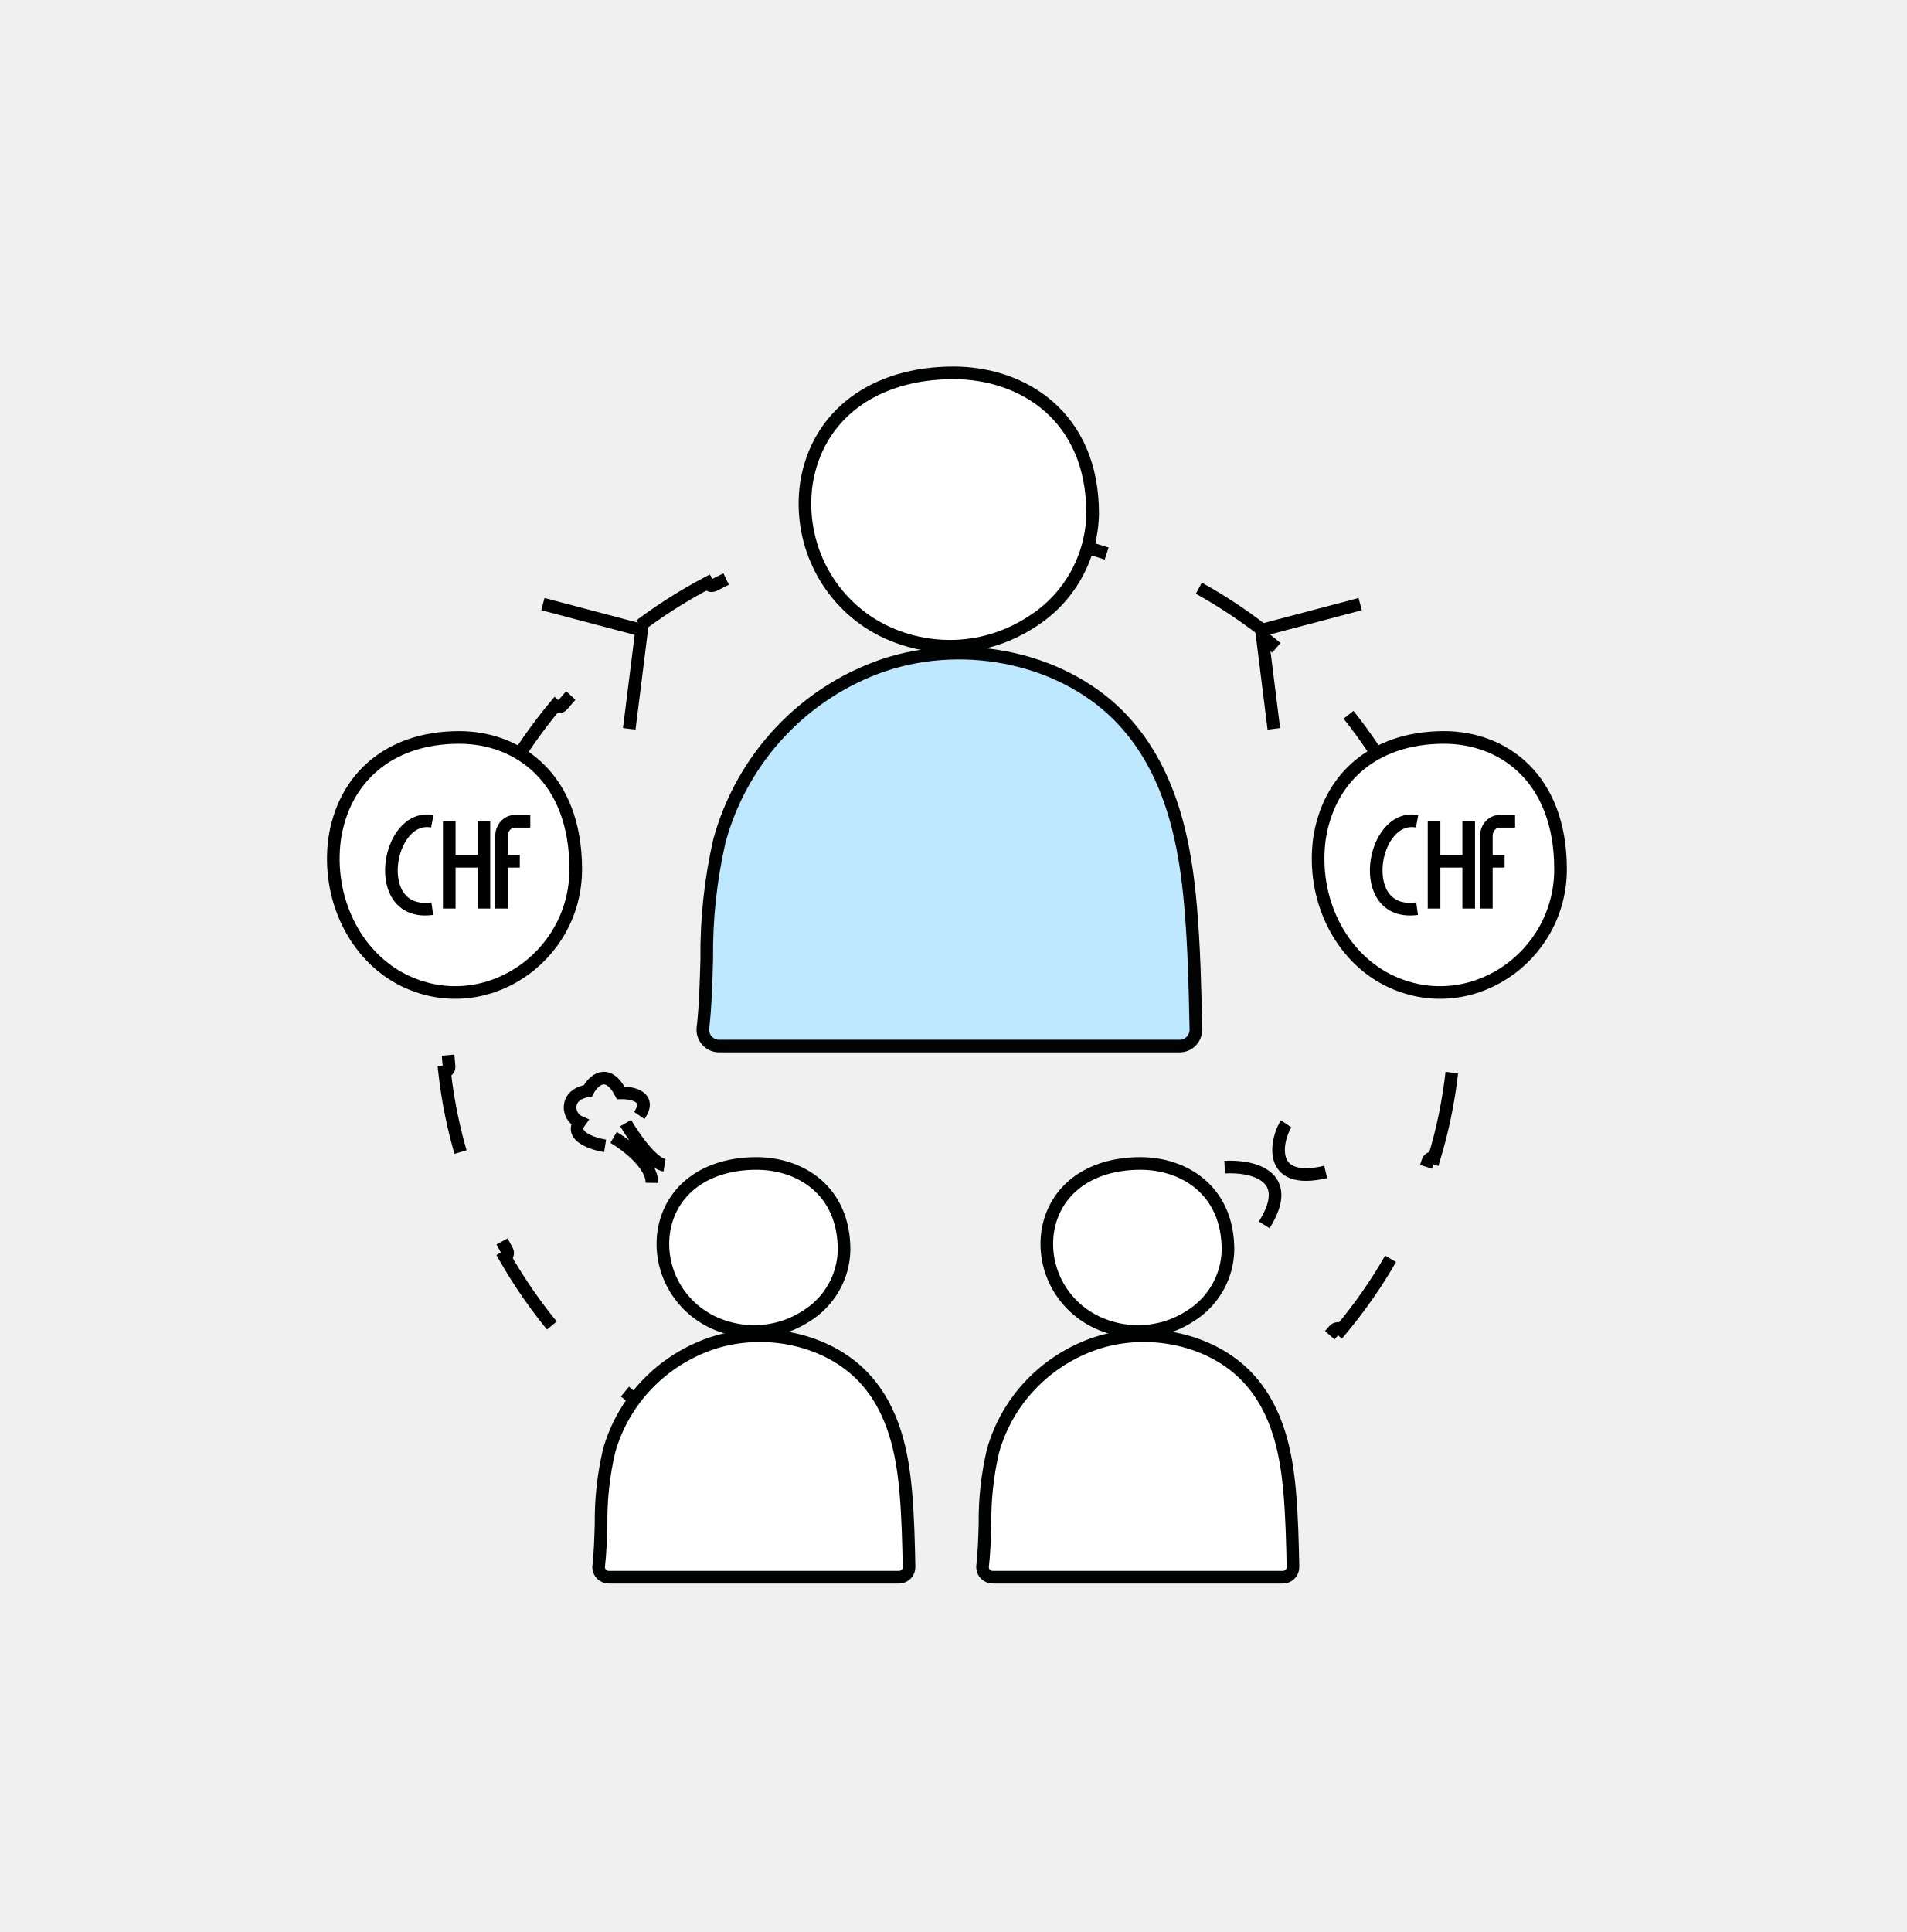
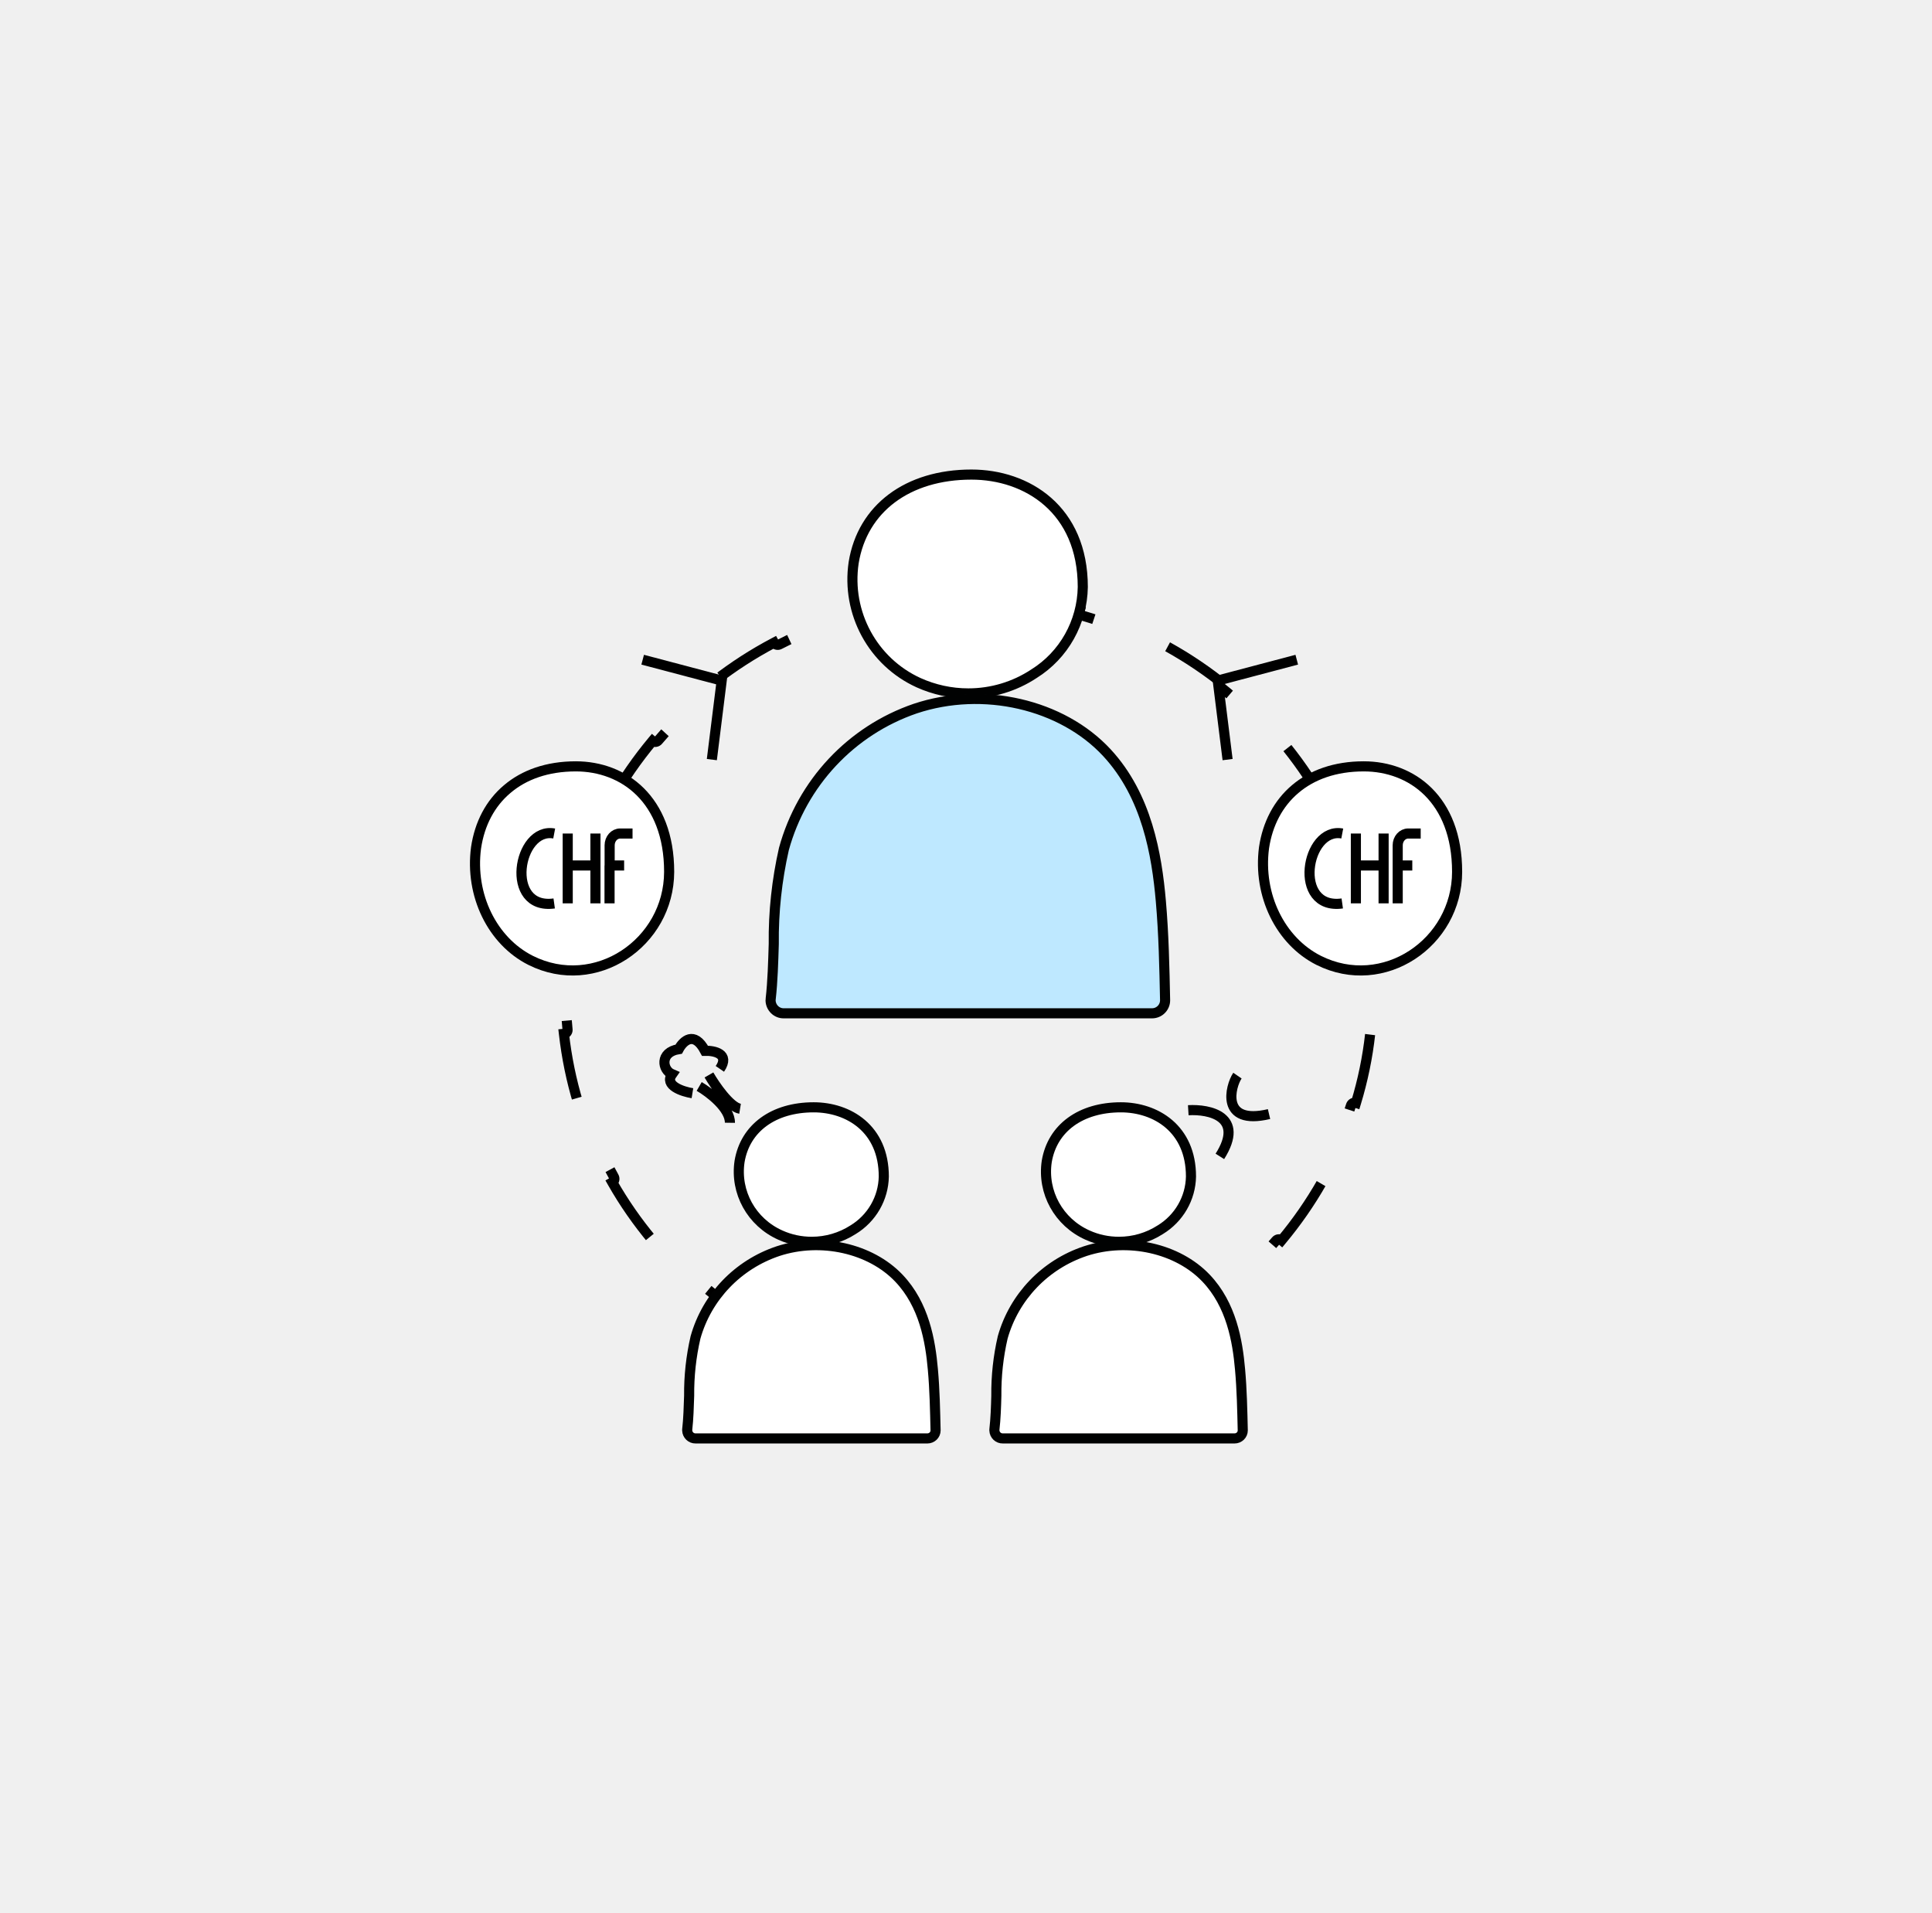
- <svg xmlns="http://www.w3.org/2000/svg" width="151" height="153" viewBox="0 0 151 153" fill="none">
-   <path d="M113.592 69.482C114.259 71.684 114.734 73.967 114.996 76.312C114.777 76.336 114.618 76.531 114.64 76.75C114.768 78.015 114.833 79.298 114.833 80.596C114.833 81.894 114.768 83.176 114.64 84.441C114.618 84.66 114.777 84.856 114.996 84.879C114.734 87.224 114.259 89.507 113.592 91.709C113.382 91.644 113.158 91.761 113.092 91.972C112.316 94.439 111.293 96.802 110.052 99.033C109.945 99.226 110.013 99.468 110.205 99.576C109.051 101.602 107.717 103.518 106.225 105.303C106.057 105.161 105.806 105.181 105.663 105.349C103.999 107.299 102.143 109.087 100.123 110.685C99.95 110.822 99.92 111.073 100.056 111.246C98.225 112.665 96.265 113.931 94.195 115.025C94.093 114.83 93.853 114.754 93.657 114.855C91.396 116.021 89.005 116.981 86.512 117.708C86.3 117.77 86.179 117.991 86.239 118.202C84.028 118.824 81.738 119.265 79.388 119.508C79.367 119.289 79.172 119.129 78.953 119.149C77.686 119.268 76.402 119.329 75.103 119.329C73.804 119.329 72.52 119.268 71.254 119.149C71.034 119.129 70.84 119.289 70.818 119.508C68.468 119.265 66.178 118.824 63.967 118.202C64.028 117.991 63.906 117.77 63.694 117.708C61.201 116.981 58.81 116.021 56.549 114.855C56.354 114.754 56.113 114.83 56.011 115.025C53.941 113.931 51.981 112.665 50.15 111.246C50.286 111.073 50.256 110.822 50.084 110.685C48.063 109.087 46.207 107.299 44.544 105.349C44.401 105.181 44.149 105.161 43.981 105.303C42.489 103.518 41.156 101.602 40.001 99.576C40.193 99.468 40.261 99.226 40.154 99.033C38.913 96.802 37.891 94.439 37.114 91.972C37.048 91.761 36.825 91.644 36.614 91.709C35.947 89.507 35.473 87.224 35.211 84.879C35.429 84.856 35.589 84.66 35.566 84.441C35.439 83.176 35.373 81.894 35.373 80.596C35.373 79.298 35.439 78.015 35.566 76.75C35.589 76.531 35.429 76.336 35.211 76.312C35.473 73.967 35.947 71.684 36.614 69.482C36.825 69.547 37.048 69.43 37.114 69.22C37.891 66.752 38.913 64.389 40.154 62.158C40.261 61.966 40.193 61.723 40.001 61.615C41.156 59.589 42.489 57.674 43.981 55.889C44.149 56.031 44.401 56.01 44.544 55.843C46.207 53.893 48.063 52.105 50.084 50.506C50.256 50.369 50.286 50.119 50.15 49.946C51.981 48.527 53.941 47.261 56.011 46.166C56.113 46.362 56.354 46.438 56.549 46.337C58.81 45.171 61.201 44.211 63.694 43.483C63.906 43.422 64.028 43.201 63.967 42.989C66.178 42.368 68.468 41.926 70.818 41.683C70.84 41.902 71.034 42.063 71.254 42.042C72.52 41.923 73.804 41.863 75.103 41.863C76.402 41.863 77.686 41.923 78.953 42.042C79.172 42.063 79.367 41.902 79.388 41.683C81.738 41.926 84.028 42.368 86.239 42.989C86.179 43.201 86.3 43.422 86.512 43.483C89.005 44.211 91.396 45.171 93.657 46.337C93.853 46.438 94.093 46.361 94.195 46.166C96.265 47.261 98.225 48.527 100.056 49.946C99.92 50.119 99.95 50.369 100.123 50.506C102.143 52.105 103.999 53.893 105.663 55.843C105.806 56.01 106.057 56.031 106.225 55.889C107.717 57.674 109.051 59.589 110.205 61.615C110.013 61.723 109.945 61.966 110.052 62.158C111.293 64.389 112.316 66.752 113.092 69.22C113.158 69.43 113.382 69.547 113.592 69.482Z" stroke="black" strokeWidth="0.8" strokeLinecap="round" stroke-dasharray="8 8" />
-   <g clipPath="url(#clip0_772_20965)">
-     <path d="M75.579 29.41C68.812 29.41 64.506 32.998 63.66 38.175C62.921 43.208 65.586 48.123 70.187 50.211C77.937 53.7 86.757 48.335 86.757 40.707C86.757 32.944 81.278 29.41 75.579 29.41Z" fill="white" />
-     <path d="M75.227 51.18C73.529 51.178 71.851 50.815 70.303 50.115C65.769 48.053 63.144 43.204 63.874 38.243C64.747 32.865 69.215 29.528 75.524 29.528C81.009 29.528 86.544 32.968 86.544 40.66C86.486 44.162 84.667 47.393 81.715 49.238C79.786 50.506 77.531 51.18 75.227 51.18Z" stroke="#010202" stroke-miterlimit="10" />
-     <path d="M55.848 83.02C56.434 77.593 55.839 72.017 57.201 66.724C58.885 60.069 63.697 54.668 70.081 52.272C76.465 50.046 84.216 51.695 88.673 56.719C92.376 60.898 93.527 66.688 93.993 72.22C94.292 75.812 94.364 79.417 94.435 83.019L55.848 83.02Z" fill="#BEE8FF" />
-     <path d="M93.4 82.838H56.98C56.27 82.852 55.682 82.284 55.665 81.569C55.665 81.523 55.668 81.477 55.673 81.431C55.876 79.644 55.923 77.782 55.975 75.981C55.939 72.815 56.277 69.656 56.983 66.571C58.768 60.053 63.638 54.848 69.988 52.675C76.692 50.441 84.488 52.231 88.948 57.035C92.92 61.311 93.893 67.136 94.297 71.733C94.585 75.016 94.652 78.335 94.72 81.546C94.718 82.262 94.14 82.841 93.43 82.839H93.4V82.838Z" stroke="#010202" stroke-miterlimit="10" />
+ <svg xmlns="http://www.w3.org/2000/svg" version="1.1" id="Layer_1" x="0px" y="0px" viewBox="0 0 200 198" style="enable-background:new 0 0 200 198;" xml:space="preserve">
+   <style type="text/css">
+         .st0{fill:#FFFFFF;}
+         .st1{fill:#BEE8FF;}
+         .st2{fill:none;stroke:#FFFFFF;stroke-miterlimit:10;}
+         .st3{fill:none;stroke:#FFFFFF;stroke-width:0.789;stroke-miterlimit:10;}
+         .st4{fill:#BFE8FB;}
+         .st5{fill:none;stroke:#FFFFFF;stroke-width:0.789;}
+         .st6{fill:#DFDFDE;}
+         .st7{fill:none;stroke:#FFFFFF;stroke-width:0.936;stroke-linecap:round;}
+         .st8{fill:none;stroke:#FFFFFF;stroke-width:0.895;stroke-linecap:round;}
+         .st9{fill:#C1E8FB;stroke:#FFFFFF;stroke-width:0.936;stroke-linecap:round;}
+         .st10{fill:none;stroke:#FFFFFF;stroke-width:1.179;stroke-miterlimit:10;}
+         .st11{fill:none;stroke:#000000;stroke-width:0.75;stroke-miterlimit:10;}
+         .st12{fill:#BEE7FA;}
+         .st13{fill:none;stroke:#000000;stroke-width:0.75;}
+         .st14{fill:#DEDEDD;}
+         .st15{fill:none;stroke:#000000;stroke-width:1.934;stroke-linecap:round;}
+         .st16{fill:#BFE7FA;stroke:#000000;stroke-width:1.934;}
+         .st17{fill:#1A1A1A;}
+         .st18{fill:none;stroke:#000000;stroke-width:1.21;stroke-linecap:round;}
+         .st19{fill:#1C1C1B;}
+         .st20{opacity:0.129;}
+         .st21{fill:none;stroke:#000000;stroke-width:1.099;stroke-linecap:round;}
+         .st22{fill:none;stroke:#000000;stroke-width:0.883;stroke-miterlimit:10;}
+         .st23{fill:none;stroke:#000000;stroke-width:1.374;stroke-miterlimit:10;}
+         .st24{fill:none;stroke:#000000;stroke-width:1.046;stroke-dasharray:8.368,8.368;}
+         .st25{fill:none;stroke:#010202;stroke-width:1.046;stroke-miterlimit:10;}
+         .st26{fill:#FFFFFF;stroke:#000000;stroke-width:1.046;}
+         .st27{fill:none;stroke:#000000;stroke-width:1.046;}
+         .st28{fill:none;stroke:#FFFFFF;stroke-width:1.046;stroke-miterlimit:10;}
+         .st29{fill:#BEE8FF;stroke:#FFFFFF;stroke-miterlimit:10;}
+         .st30{fill:none;stroke:#FFFFFF;stroke-width:1.046;}
+     </style>
+   <g>
+     <path class="st24" d="M140.37,90.91c0.7,2.3,1.19,4.69,1.47,7.14c-0.23,0.02-0.4,0.23-0.37,0.46c0.13,1.32,0.2,2.66,0.2,4.02   c0,1.36-0.07,2.7-0.2,4.02c-0.02,0.23,0.14,0.43,0.37,0.46c-0.27,2.45-0.77,4.84-1.47,7.14c-0.22-0.07-0.45,0.05-0.52,0.27   c-0.81,2.58-1.88,5.05-3.18,7.39c-0.11,0.2-0.04,0.46,0.16,0.57c-1.21,2.12-2.6,4.12-4.16,5.99c-0.18-0.15-0.44-0.13-0.59,0.05   c-1.74,2.04-3.68,3.91-5.79,5.58c-0.18,0.14-0.21,0.41-0.07,0.59c-1.91,1.48-3.97,2.81-6.13,3.95c-0.11-0.2-0.36-0.28-0.56-0.18   c-2.36,1.22-4.87,2.22-7.47,2.98c-0.22,0.06-0.35,0.3-0.29,0.52c-2.31,0.65-4.71,1.11-7.17,1.37c-0.02-0.23-0.23-0.4-0.46-0.38   c-1.32,0.12-2.67,0.19-4.03,0.19c-1.36,0-2.7-0.06-4.03-0.19c-0.23-0.02-0.43,0.15-0.46,0.38c-2.46-0.25-4.85-0.72-7.17-1.37   c0.06-0.22-0.06-0.45-0.29-0.52c-2.61-0.76-5.11-1.76-7.47-2.98c-0.2-0.11-0.46-0.03-0.56,0.18c-2.17-1.14-4.22-2.47-6.13-3.95   c0.14-0.18,0.11-0.44-0.07-0.59c-2.11-1.67-4.05-3.54-5.79-5.58c-0.15-0.18-0.41-0.2-0.59-0.05c-1.56-1.87-2.96-3.87-4.16-5.99   c0.2-0.11,0.27-0.37,0.16-0.57c-1.3-2.33-2.37-4.81-3.18-7.39c-0.07-0.22-0.3-0.34-0.52-0.27c-0.7-2.3-1.19-4.69-1.47-7.14   c0.23-0.02,0.4-0.23,0.37-0.46c-0.13-1.32-0.2-2.66-0.2-4.02c0-1.36,0.07-2.7,0.2-4.02c0.02-0.23-0.14-0.43-0.37-0.46   c0.27-2.45,0.77-4.84,1.47-7.14c0.22,0.07,0.45-0.05,0.52-0.27c0.81-2.58,1.88-5.05,3.18-7.39c0.11-0.2,0.04-0.46-0.16-0.57   c1.21-2.12,2.6-4.12,4.16-5.99c0.18,0.15,0.44,0.13,0.59-0.05c1.74-2.04,3.68-3.91,5.79-5.58c0.18-0.14,0.21-0.4,0.07-0.59   c1.91-1.48,3.96-2.81,6.13-3.95c0.11,0.2,0.36,0.28,0.56,0.18c2.37-1.22,4.87-2.22,7.47-2.98c0.22-0.06,0.35-0.3,0.29-0.52   c2.31-0.65,4.71-1.11,7.17-1.37c0.02,0.23,0.23,0.4,0.46,0.38c1.32-0.12,2.67-0.19,4.03-0.19c1.36,0,2.7,0.06,4.03,0.19   c0.23,0.02,0.43-0.15,0.46-0.38c2.46,0.25,4.85,0.72,7.17,1.37c-0.06,0.22,0.06,0.45,0.29,0.52c2.61,0.76,5.11,1.76,7.47,2.98   c0.2,0.11,0.46,0.03,0.56-0.18c2.17,1.14,4.22,2.47,6.13,3.95c-0.14,0.18-0.11,0.44,0.07,0.59c2.11,1.67,4.05,3.54,5.79,5.58   c0.15,0.18,0.41,0.2,0.59,0.05c1.56,1.87,2.96,3.87,4.16,5.99c-0.2,0.11-0.27,0.37-0.16,0.57c1.3,2.33,2.37,4.81,3.18,7.39   C139.91,90.86,140.15,90.98,140.37,90.91z" />
+     <g>
+       <path class="st0" d="M100.61,49c-7.08,0-11.58,3.75-12.47,9.17c-0.77,5.26,2.02,10.4,6.83,12.59c8.11,3.65,17.33-1.96,17.33-9.94    C112.3,52.7,106.57,49,100.61,49z" />
+       <path class="st25" d="M100.24,71.77c-1.78,0-3.53-0.38-5.15-1.11c-4.74-2.16-7.49-7.23-6.72-12.42c0.91-5.62,5.59-9.12,12.19-9.12    c5.74,0,11.53,3.6,11.53,11.64c-0.06,3.66-1.96,7.04-5.05,8.97C105.01,71.07,102.65,71.77,100.24,71.77z" />
+       <path class="st1" d="M79.97,105.07c0.61-5.68-0.01-11.51,1.42-17.05c1.76-6.96,6.79-12.61,13.47-15.12    c6.68-2.33,14.78-0.6,19.45,4.65c3.87,4.37,5.08,10.43,5.56,16.21c0.31,3.76,0.39,7.53,0.46,11.3L79.97,105.07z" />
+       <path class="st25" d="M119.25,104.88H81.15c-0.74,0.02-1.36-0.58-1.38-1.33c0-0.05,0-0.1,0.01-0.14c0.21-1.87,0.26-3.82,0.32-5.7    c-0.04-3.31,0.32-6.62,1.05-9.84c1.87-6.82,6.96-12.26,13.6-14.53c7.01-2.34,15.17-0.46,19.83,4.56    c4.15,4.47,5.17,10.57,5.59,15.37c0.3,3.43,0.37,6.9,0.44,10.26c0,0.75-0.61,1.35-1.35,1.35L119.25,104.88L119.25,104.88z" />
+     </g>
+     <g>
+       <path class="st0" d="M84.26,114.53c-4.46,0-7.29,2.31-7.85,5.64c-0.49,3.24,1.27,6.4,4.3,7.74c5.1,2.24,10.91-1.21,10.91-6.11    C91.62,116.81,88.01,114.53,84.26,114.53z" />
+       <path class="st25" d="M84.03,128.53c-1.12,0-2.22-0.23-3.24-0.69c-2.99-1.33-4.71-4.44-4.23-7.63c0.58-3.46,3.52-5.6,7.67-5.6    c3.61,0,7.26,2.21,7.26,7.16c-0.04,2.25-1.24,4.33-3.18,5.51C87.03,128.1,85.54,128.53,84.03,128.53z" />
+       <path class="st0" d="M71.26,149c0.39-3.49-0.01-7.07,0.89-10.48c1.11-4.28,4.28-7.75,8.48-9.29c4.2-1.43,9.31-0.37,12.24,2.86    c2.44,2.69,3.2,6.41,3.5,9.97c0.2,2.31,0.24,4.63,0.29,6.94H71.26z" />
+       <path class="st25" d="M95.99,148.88H72.01c-0.47,0.01-0.85-0.36-0.87-0.82c0-0.03,0-0.06,0-0.09c0.13-1.15,0.16-2.35,0.2-3.5    c-0.02-2.03,0.2-4.07,0.66-6.05c1.18-4.19,4.38-7.54,8.56-8.93c4.41-1.44,9.55-0.29,12.49,2.8c2.62,2.75,3.26,6.49,3.52,9.45    c0.19,2.11,0.23,4.24,0.28,6.31c0,0.46-0.38,0.83-0.85,0.83L95.99,148.88L95.99,148.88z" />
+     </g>
+     <path class="st26" d="M136.51,99.4c-3.97-2-6.3-6.75-5.66-11.65c0.37-2.51,1.49-4.61,3.23-6.08c1.74-1.48,4.13-2.35,7.1-2.35   c2.47,0,4.88,0.85,6.67,2.63c1.78,1.77,2.99,4.49,2.99,8.29C150.83,97.61,143.19,102.75,136.51,99.4z" />
+     <path class="st26" d="M54.93,99.4c-3.97-2-6.3-6.75-5.65-11.65c0.37-2.51,1.48-4.61,3.23-6.08c1.74-1.48,4.13-2.35,7.1-2.35   c2.47,0,4.88,0.85,6.67,2.63c1.78,1.77,2.99,4.49,2.99,8.29C69.25,97.61,61.61,102.75,54.93,99.4z" />
+     <path class="st0" d="M116.06,114.53c-4.46,0-7.29,2.31-7.85,5.64c-0.49,3.24,1.27,6.4,4.3,7.74c5.1,2.24,10.91-1.21,10.91-6.11   C123.43,116.81,119.82,114.53,116.06,114.53z" />
+     <path class="st25" d="M115.83,128.53c-1.12,0-2.22-0.23-3.24-0.69c-2.99-1.33-4.71-4.44-4.23-7.63c0.58-3.46,3.52-5.6,7.67-5.6   c3.61,0,7.26,2.21,7.26,7.16c-0.04,2.25-1.24,4.33-3.18,5.51C118.83,128.1,117.35,128.53,115.83,128.53z" />
+     <path class="st0" d="M103.07,149c0.39-3.49-0.01-7.07,0.89-10.48c1.11-4.28,4.28-7.75,8.48-9.29c4.2-1.43,9.31-0.37,12.24,2.86   c2.44,2.69,3.2,6.41,3.5,9.97c0.2,2.31,0.24,4.63,0.29,6.94H103.07z" />
+     <path class="st25" d="M127.8,148.88h-23.99c-0.47,0.01-0.85-0.36-0.87-0.82c0-0.03,0-0.06,0-0.09c0.13-1.15,0.17-2.35,0.2-3.5   c-0.02-2.03,0.2-4.07,0.66-6.05c1.18-4.19,4.38-7.54,8.56-8.93c4.41-1.44,9.55-0.29,12.49,2.8c2.62,2.75,3.26,6.49,3.52,9.45   c0.19,2.11,0.23,4.24,0.28,6.31c0,0.46-0.38,0.83-0.85,0.83L127.8,148.88L127.8,148.88z" />
+     <path class="st27" d="M123.01,114.91c2.18-0.13,5.89,0.64,3.27,4.78 M128.1,111.33c-0.73,1.06-1.82,5.18,3.27,3.98" />
+     <path class="st27" d="M138.95,86.27c-3.79-0.72-5.19,7.96,0,7.24 M140.36,86.27v3.32 M140.36,93.5v-3.92 M143.23,86.27v3.32    M143.23,93.5v-3.92 M140.36,89.58h2.87 M144.69,93.5v-3.92 M147.07,86.27h-1.29c-0.61,0-1.09,0.55-1.09,1.22v2.09 M144.69,89.58   h1.51" />
+     <path class="st27" d="M57.37,86.27c-3.79-0.72-5.19,7.96,0,7.24 M58.77,86.27v3.32 M58.77,93.5v-3.92 M61.64,86.27v3.32    M61.64,93.5v-3.92 M58.77,89.58h2.87 M63.1,93.5v-3.92 M65.48,86.27H64.2c-0.61,0-1.09,0.55-1.09,1.22v2.09 M63.1,89.58h1.51" />
+     <path class="st27" d="M66.53,68.28l8.18,2.16l-1.02,8.18" />
+     <path class="st27" d="M134.24,68.28l-8.18,2.16l1.02,8.18" />
+     <path class="st27" d="M72.38,112.45c1.07,0.62,3.2,2.25,3.18,3.76 M73.39,111.26c0.63,1.09,2.17,3.33,3.22,3.5 M71.68,113.15   c-1.05-0.17-2.95-0.8-2.11-1.97c-1.01-0.43-1.31-2.27,0.69-2.59c0.44-0.83,1.59-1.96,2.72,0.17c0.96-0.03,2.61,0.31,1.54,1.87" />
  </g>
-   <g clipPath="url(#clip1_772_20965)">
-     <path d="M59.949 92.064C55.688 92.064 52.977 94.27 52.444 97.452C51.98 100.546 53.657 103.567 56.554 104.85C61.434 106.995 66.987 103.697 66.987 99.008C66.987 94.237 63.537 92.064 59.949 92.064Z" fill="white" />
-     <path d="M59.728 105.446C58.659 105.445 57.602 105.222 56.627 104.791C53.772 103.524 52.12 100.543 52.579 97.494C53.129 94.188 55.942 92.137 59.914 92.137C63.368 92.137 66.853 94.252 66.853 98.98C66.817 101.132 65.671 103.118 63.812 104.252C62.598 105.032 61.178 105.446 59.728 105.446Z" stroke="#010202" stroke-miterlimit="10" />
-     <path d="M47.526 125.017C47.895 121.681 47.52 118.254 48.378 115C49.438 110.909 52.468 107.59 56.488 106.117C60.507 104.749 65.388 105.762 68.193 108.85C70.525 111.419 71.25 114.979 71.543 118.379C71.731 120.586 71.776 122.802 71.822 125.017L47.526 125.017Z" fill="white" />
-     <path d="M71.17 124.905H48.239C47.791 124.914 47.422 124.565 47.411 124.125C47.411 124.097 47.412 124.069 47.416 124.04C47.543 122.942 47.573 121.797 47.606 120.69C47.583 118.745 47.796 116.802 48.24 114.906C49.364 110.9 52.431 107.701 56.429 106.365C60.65 104.992 65.558 106.092 68.367 109.045C70.868 111.673 71.48 115.254 71.734 118.08C71.916 120.097 71.958 122.137 72.001 124.111C71.999 124.551 71.636 124.907 71.188 124.906H71.17V124.905Z" stroke="#010202" stroke-miterlimit="10" />
-   </g>
-   <path d="M109.908 77.599C106.116 75.682 103.886 71.145 104.501 66.464C104.854 64.067 105.921 62.058 107.585 60.647C109.249 59.236 111.538 58.4 114.372 58.4C116.735 58.4 119.036 59.216 120.745 60.91C122.45 62.601 123.6 65.202 123.6 68.838C123.6 75.884 116.294 80.801 109.908 77.599Z" fill="white" stroke="black" strokeWidth="0.8" />
-   <path d="M31.908 77.599C28.116 75.682 25.886 71.145 26.501 66.464C26.854 64.067 27.921 62.058 29.585 60.647C31.249 59.236 33.538 58.4 36.372 58.4C38.735 58.4 41.036 59.216 42.745 60.91C44.45 62.601 45.6 65.202 45.6 68.838C45.6 75.884 38.294 80.801 31.908 77.599Z" fill="white" stroke="black" strokeWidth="0.8" />
-   <path d="M90.358 92.064C86.097 92.064 83.386 94.27 82.853 97.452C82.388 100.546 84.066 103.567 86.963 104.85C91.843 106.995 97.396 103.697 97.396 99.008C97.396 94.237 93.946 92.064 90.358 92.064Z" fill="white" />
-   <path d="M90.137 105.446C89.068 105.445 88.011 105.222 87.036 104.791C84.181 103.524 82.529 100.543 82.988 97.494C83.538 94.188 86.351 92.137 90.323 92.137C93.777 92.137 97.262 94.252 97.262 98.98C97.225 101.132 96.08 103.118 94.221 104.252C93.007 105.032 91.587 105.446 90.137 105.446Z" stroke="#010202" stroke-miterlimit="10" />
-   <path d="M77.935 125.017C78.304 121.681 77.929 118.254 78.787 115C79.847 110.909 82.877 107.59 86.897 106.117C90.916 104.749 95.796 105.762 98.602 108.85C100.934 111.419 101.659 114.979 101.952 118.379C102.14 120.586 102.185 122.802 102.231 125.017L77.935 125.017Z" fill="white" />
-   <path d="M101.579 124.905H78.648C78.2 124.914 77.831 124.565 77.82 124.125C77.82 124.097 77.821 124.069 77.824 124.04C77.952 122.942 77.982 121.797 78.015 120.69C77.992 118.745 78.205 116.802 78.649 114.906C79.773 110.9 82.84 107.701 86.838 106.365C91.059 104.992 95.967 106.092 98.775 109.045C101.277 111.673 101.889 115.254 102.143 118.08C102.325 120.097 102.367 122.137 102.41 124.111C102.408 124.551 102.045 124.907 101.597 124.906H101.579V124.905Z" stroke="#010202" stroke-miterlimit="10" />
-   <path d="M97 92.429C99.087 92.302 102.635 93.038 100.13 97M101.87 89C101.174 90.016 100.13 93.952 105 92.809" stroke="black" strokeWidth="0.5" strokeLinecap="round" />
-   <path d="M112.239 65.041C108.618 64.349 107.274 72.651 112.239 71.959M113.583 65.041V68.214M113.583 71.952V68.207M116.326 65.041V68.214M116.326 71.952V68.207M113.583 68.207H116.326M117.724 71.952V68.207M120 65.041H118.769C118.19 65.041 117.724 65.567 117.724 66.205V68.207M117.724 68.207H119.17" stroke="black" strokeWidth="0.658" strokeLinecap="round" />
-   <path d="M34.239 65.041C30.619 64.349 29.274 72.651 34.239 71.959M35.583 65.041V68.214M35.583 71.952V68.207M38.326 65.041V68.214M38.326 71.952V68.207M35.583 68.207H38.326M39.724 71.952V68.207M42 65.041H40.769C40.19 65.041 39.724 65.567 39.724 66.205V68.207M39.724 68.207H41.169" stroke="black" strokeWidth="0.658" strokeLinecap="round" />
-   <path d="M43 47.84L50.818 49.904L49.838 57.72" stroke="black" strokeWidth="0.7" strokeLinecap="round" />
-   <path d="M107.732 47.84L99.915 49.904L100.894 57.72" stroke="black" strokeWidth="0.7" strokeLinecap="round" />
-   <path d="M48.598 90.076C49.621 90.673 51.66 92.228 51.634 93.672M49.555 88.938C50.161 89.985 51.625 92.119 52.632 92.282M47.926 90.744C46.92 90.581 45.107 89.977 45.904 88.864C44.939 88.449 44.652 86.696 46.56 86.384C46.979 85.589 48.085 84.509 49.164 86.547C50.082 86.523 51.66 86.847 50.635 88.337" stroke="black" strokeWidth="0.5" strokeLinecap="round" />
-   <defs>
-     <clipPath id="clip0_772_20965">
-       <rect width="40.379" height="54.337" fill="white" transform="translate(54.9136 29)" />
-     </clipPath>
-     <clipPath id="clip1_772_20965">
-       <rect width="25.424" height="33.4" fill="white" transform="translate(46.9375 91.8123)" />
-     </clipPath>
-   </defs>
</svg>
